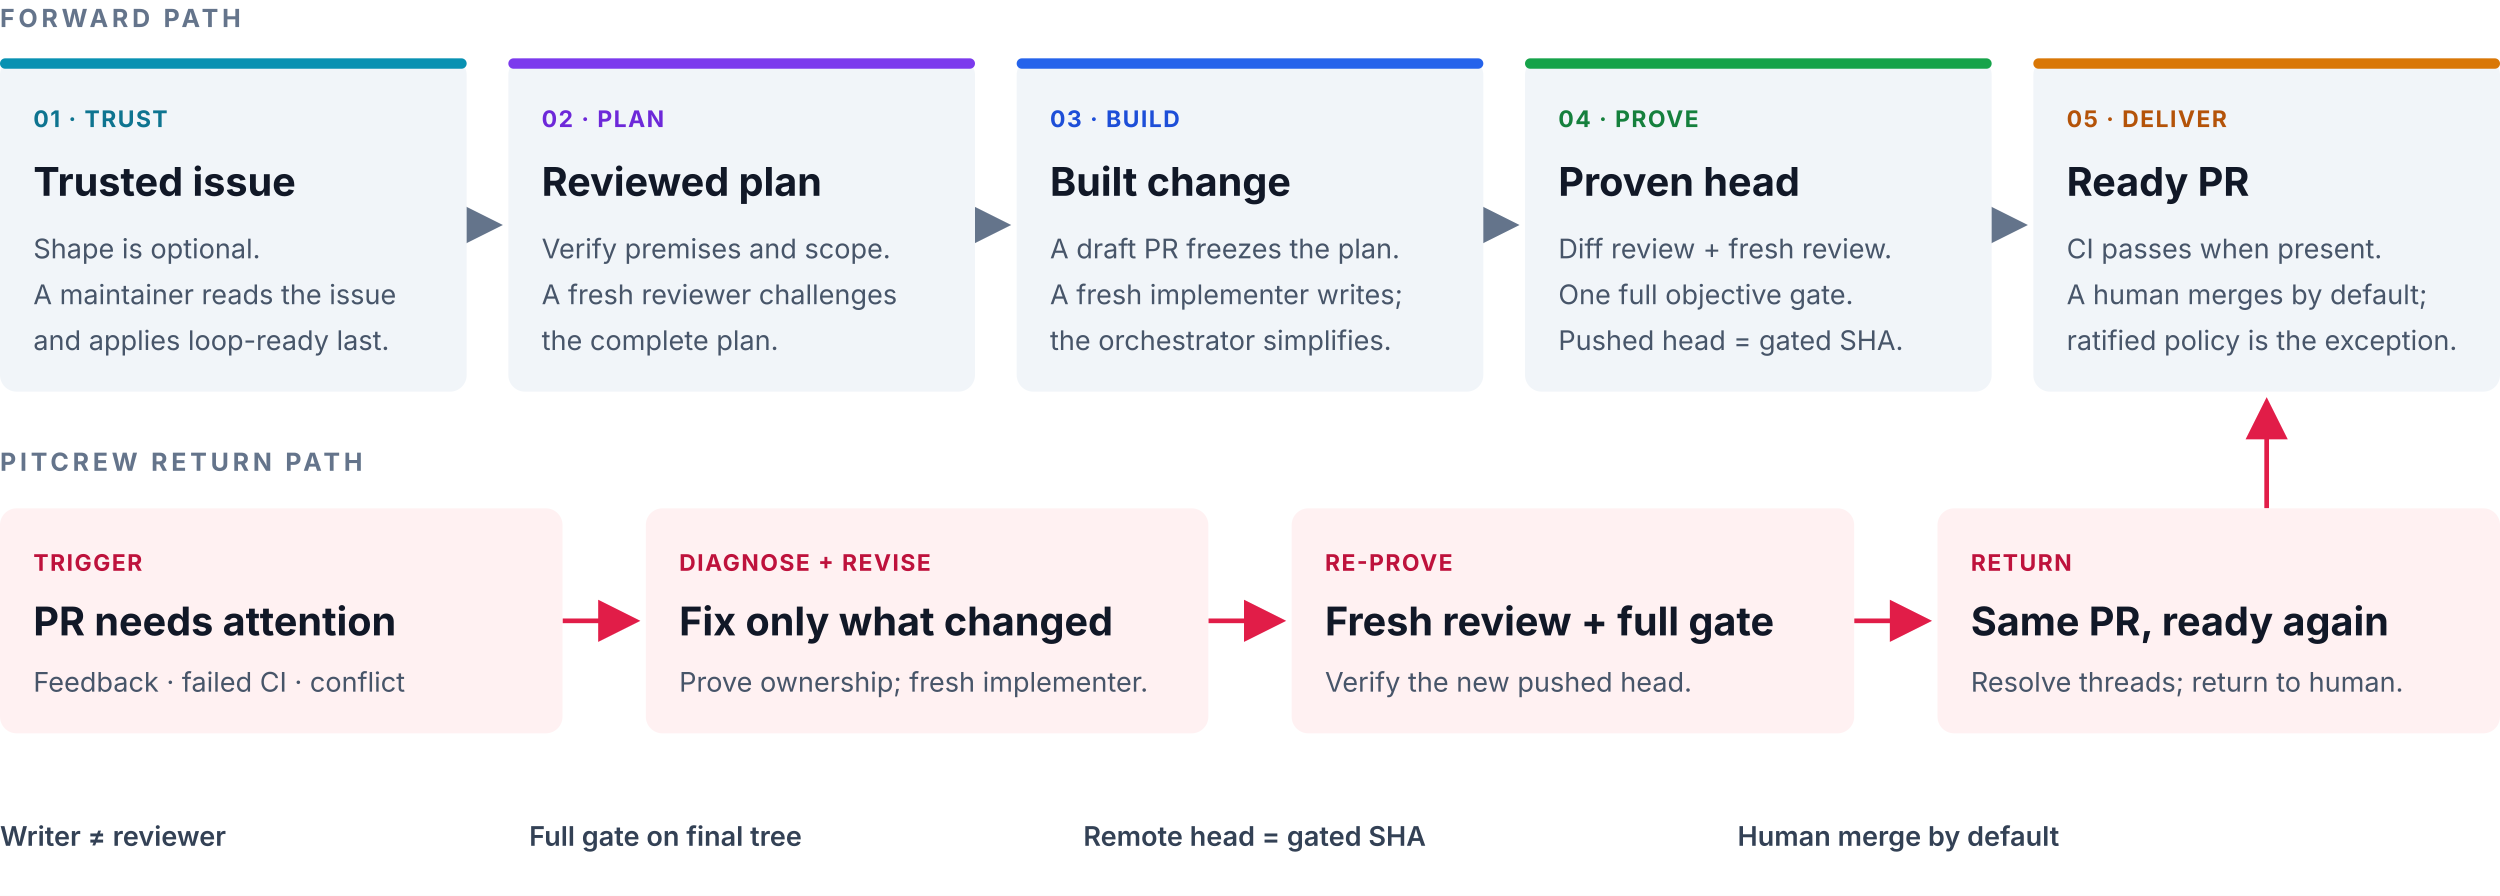
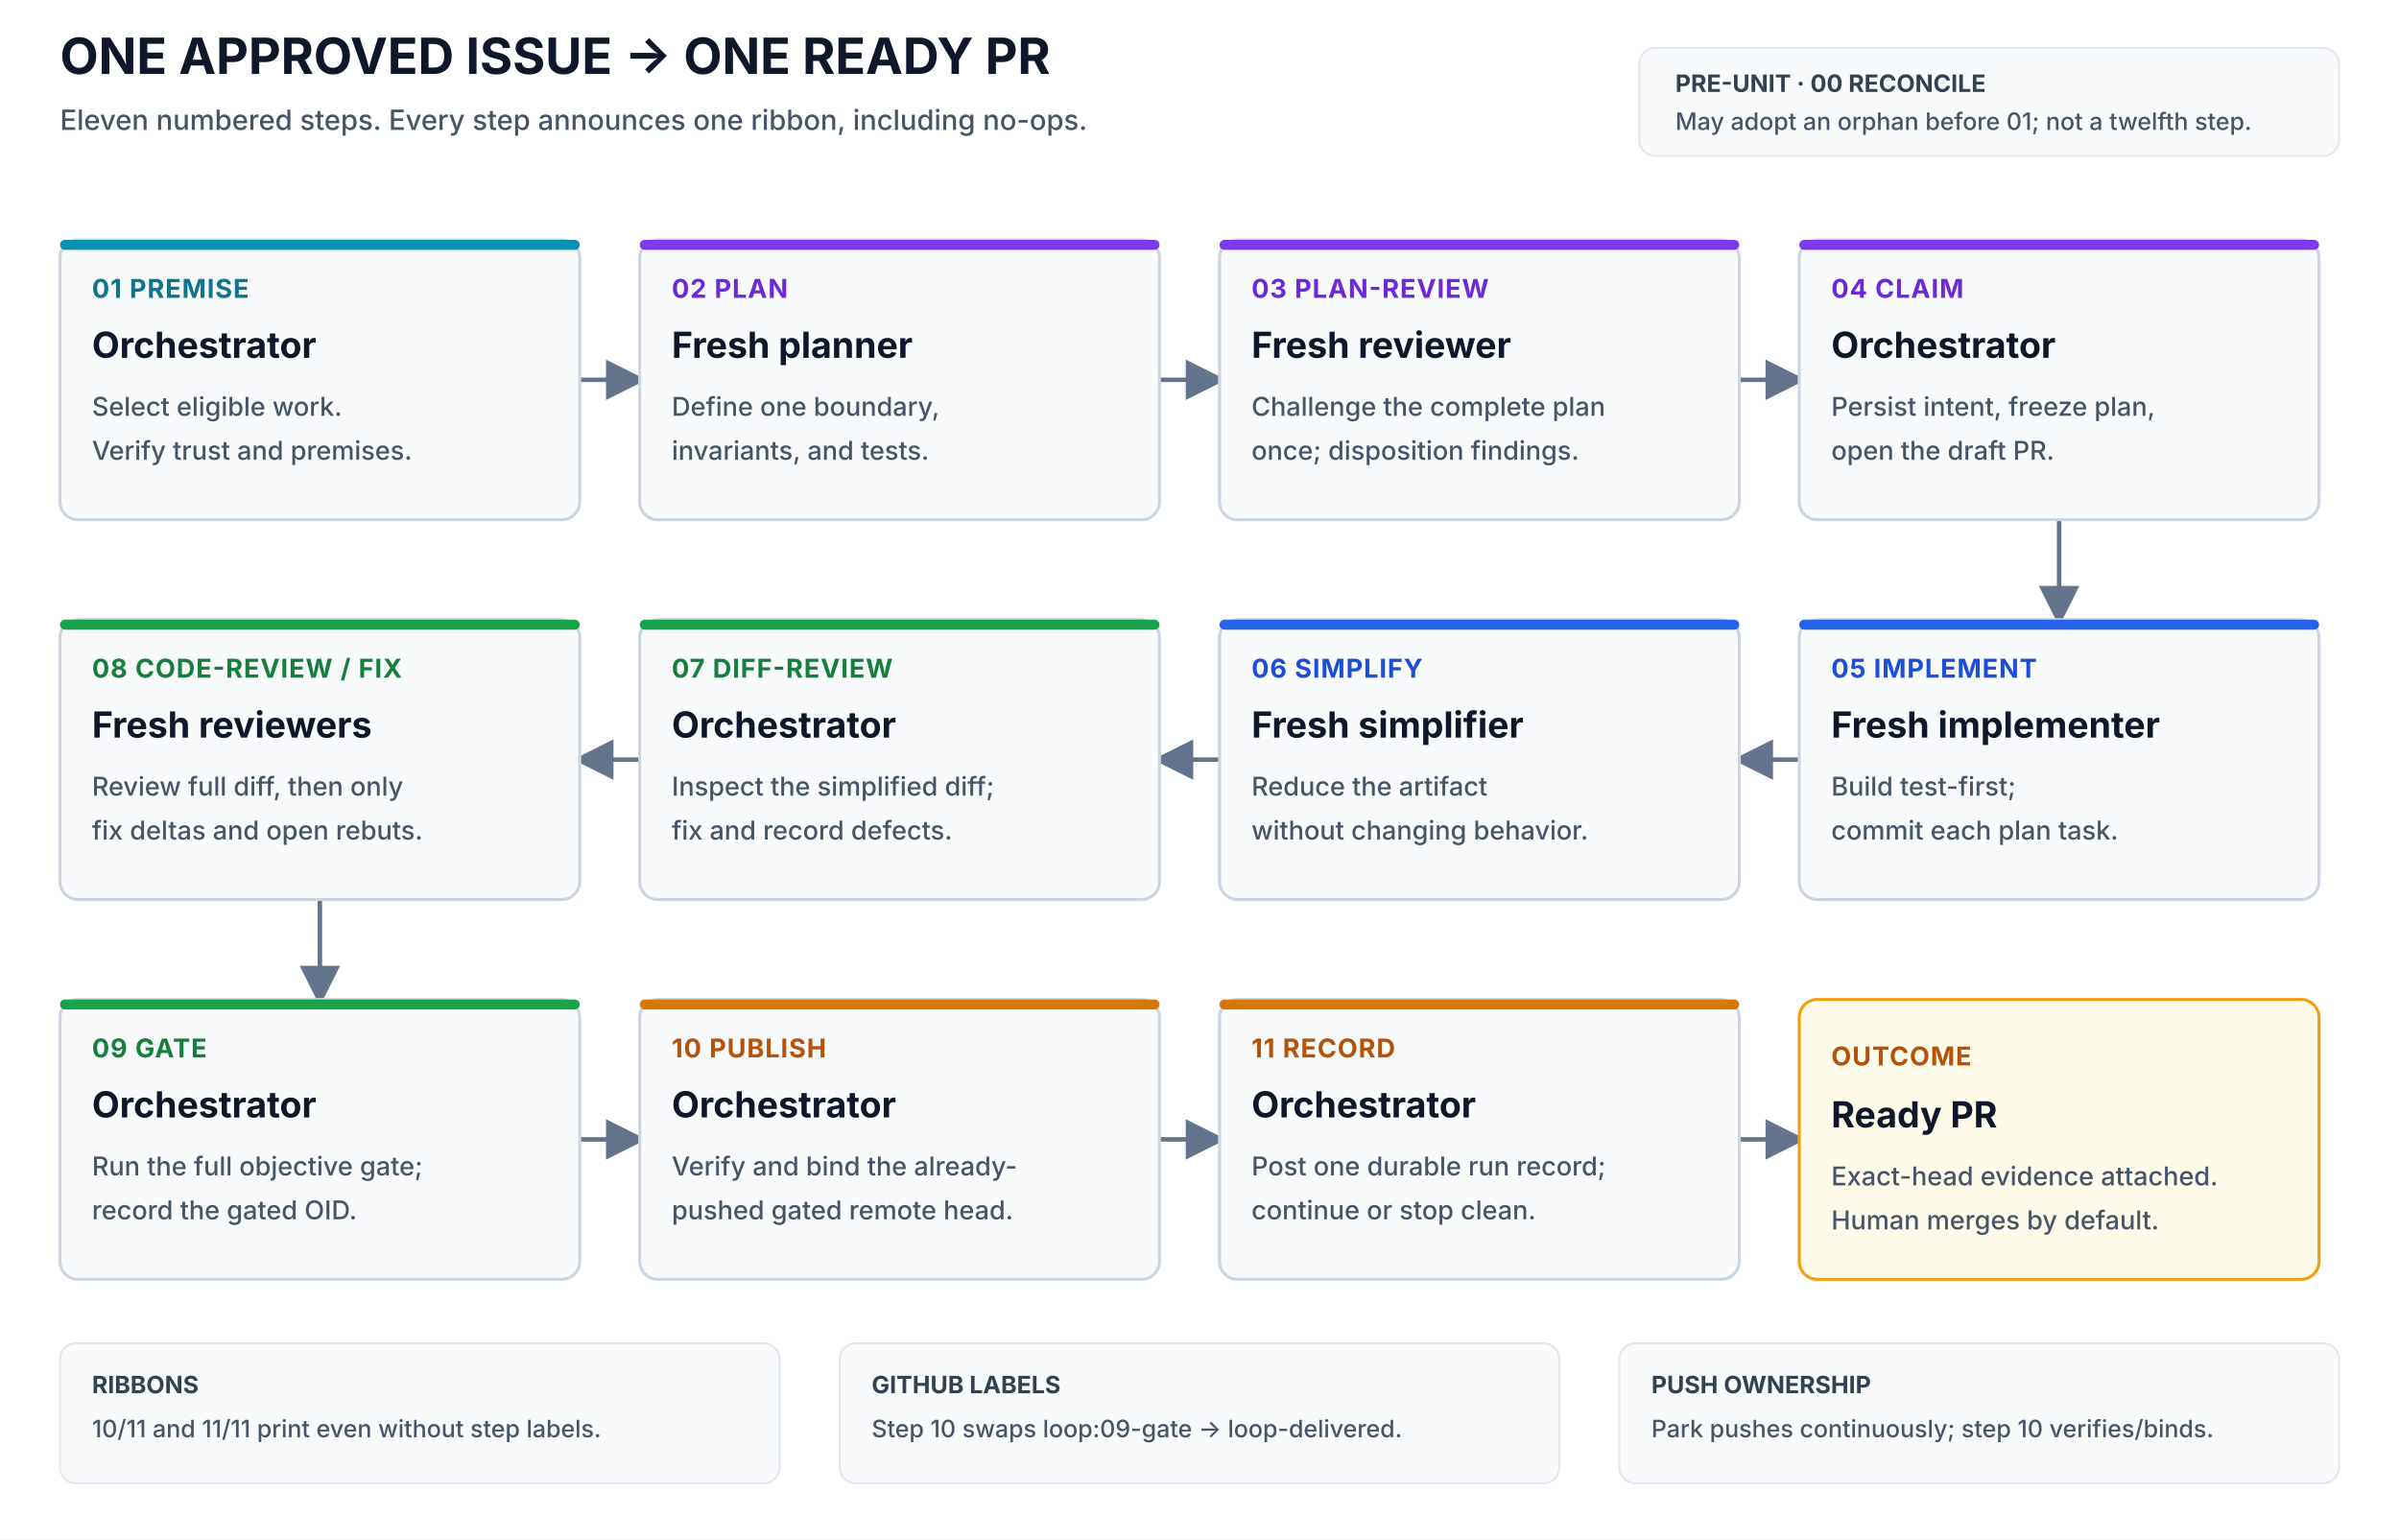
- <svg xmlns="http://www.w3.org/2000/svg" width="1200" height="430" viewBox="0 0 1200 430" role="img" aria-labelledby="title desc">
+ <svg xmlns="http://www.w3.org/2000/svg" width="1200" height="770" viewBox="0 0 1200 770" role="img" aria-labelledby="title desc">
  <defs>
    <marker id="arrow" markerWidth="9" markerHeight="9" refX="7.5" refY="4.5" orient="auto" markerUnits="strokeWidth">
      <path d="M0 0L9 4.5L0 9Z" fill="#64748b" />
    </marker>
-     <marker id="arrow-return" markerWidth="9" markerHeight="9" refX="7.5" refY="4.5" orient="auto" markerUnits="strokeWidth">
-       <path d="M0 0L9 4.5L0 9Z" fill="#e11d48" />
-     </marker>
    <style>
-       .lane { fill: #64748b; font: 700 12px Inter, ui-sans-serif, system-ui, sans-serif; letter-spacing: 1.8px; }
-       .step { font: 700 11px Inter, ui-sans-serif, system-ui, sans-serif; letter-spacing: 0.7px; }
-       .card-title { fill: #111827; font: 700 19px Inter, ui-sans-serif, system-ui, sans-serif; }
-       .copy { fill: #475569; font: 400 13px Inter, ui-sans-serif, system-ui, sans-serif; }
-       .rule { fill: #334155; font: 600 13px Inter, ui-sans-serif, system-ui, sans-serif; }
+       .bg { fill: #ffffff; }
+       .card { fill: #f8fafc; stroke: #cbd5e1; stroke-width: 1.5; }
+       .outcome { fill: #fffbeb; stroke: #f59e0b; stroke-width: 1.5; }
+       .note-card { fill: #f8fafc; stroke: #e2e8f0; stroke-width: 1; }
+       .heading { fill: #0f172a; font: 750 25px Inter, ui-sans-serif, system-ui, sans-serif; }
+       .subtitle { fill: #475569; font: 450 14px Inter, ui-sans-serif, system-ui, sans-serif; }
+       .step { font: 750 13px Inter, ui-sans-serif, system-ui, sans-serif; letter-spacing: 0.45px; }
+       .card-title { fill: #0f172a; font: 700 18px Inter, ui-sans-serif, system-ui, sans-serif; }
+       .copy { fill: #475569; font: 450 13px Inter, ui-sans-serif, system-ui, sans-serif; }
+       .note-title { fill: #334155; font: 700 12px Inter, ui-sans-serif, system-ui, sans-serif; }
+       .note { fill: #475569; font: 450 12px Inter, ui-sans-serif, system-ui, sans-serif; }
      .flow { fill: none; stroke: #64748b; stroke-width: 2.25; marker-end: url(#arrow); }
-       .return-flow { fill: none; stroke: #e11d48; stroke-width: 2.25; marker-end: url(#arrow-return); }
+       @media (prefers-color-scheme: dark) {
+         .bg { fill: #0d1117; }
+         .card, .note-card { fill: #161b22; stroke: #30363d; }
+         .outcome { fill: #272115; stroke: #d29922; }
+         .heading, .card-title { fill: #f0f6fc; }
+         .subtitle, .copy, .note { fill: #b1bac4; }
+         .note-title { fill: #d0d7de; }
+       }
    </style>
  </defs>
-   <rect width="1200" height="430" fill="#ffffff" />
-   <text x="0" y="13" class="lane">FORWARD PATH</text>
-   <path class="flow" d="M224 108H238" />
-   <path class="flow" d="M468 108H482" />
-   <path class="flow" d="M712 108H726" />
-   <path class="flow" d="M956 108H970" />
-   <g transform="translate(0 28)">
-     <rect width="224" height="160" rx="8" fill="#f1f5f9" />
-     <rect width="224" height="5" rx="2.5" fill="#0891b2" />
-     <text x="16" y="33" class="step" fill="#0e7490">01 · TRUST</text>
-     <text x="16" y="66" class="card-title">Trusted issue</text>
-     <text x="16" y="96" class="copy">Shape is optional.</text>
-     <text x="16" y="118" class="copy">A maintainer reads the issue</text>
-     <text x="16" y="140" class="copy">and applies loop-ready last.</text>
+   <rect class="bg" width="1200" height="770" />
+   <text x="30" y="37" class="heading">ONE APPROVED ISSUE → ONE READY PR</text>
+   <text x="30" y="65" class="subtitle">Eleven numbered steps. Every step announces one ribbon, including no-ops.</text>
+   <rect x="820" y="24" width="350" height="54" rx="8" class="note-card" />
+   <text x="838" y="46" class="note-title">PRE-UNIT · 00 RECONCILE</text>
+   <text x="838" y="65" class="note">May adopt an orphan before 01; not a twelfth step.</text>
+   <path class="flow" d="M290 190H320" />
+   <path class="flow" d="M580 190H610" />
+   <path class="flow" d="M870 190H900" />
+   <path class="flow" d="M1030 260V310" />
+   <path class="flow" d="M900 380H870" />
+   <path class="flow" d="M610 380H580" />
+   <path class="flow" d="M320 380H290" />
+   <path class="flow" d="M160 450V500" />
+   <path class="flow" d="M290 570H320" />
+   <path class="flow" d="M580 570H610" />
+   <path class="flow" d="M870 570H900" />
+   <g transform="translate(30 120)">
+     <rect class="card" width="260" height="140" rx="9" />
+     <rect width="260" height="5" rx="2.5" fill="#0891b2" />
+     <text x="16" y="29" class="step" fill="#0e7490">01 PREMISE</text>
+     <text x="16" y="59" class="card-title">Orchestrator</text>
+     <text x="16" y="88" class="copy">Select eligible work.</text>
+     <text x="16" y="110" class="copy">Verify trust and premises.</text>
  </g>
-   <g transform="translate(244 28)">
-     <rect width="224" height="160" rx="8" fill="#f1f5f9" />
-     <rect width="224" height="5" rx="2.5" fill="#7c3aed" />
-     <text x="16" y="33" class="step" fill="#6d28d9">02 · PLAN</text>
-     <text x="16" y="66" class="card-title">Reviewed plan</text>
-     <text x="16" y="96" class="copy">Verify premises and scope.</text>
-     <text x="16" y="118" class="copy">A fresh reviewer challenges</text>
-     <text x="16" y="140" class="copy">the complete plan.</text>
+   <g transform="translate(320 120)">
+     <rect class="card" width="260" height="140" rx="9" />
+     <rect width="260" height="5" rx="2.5" fill="#7c3aed" />
+     <text x="16" y="29" class="step" fill="#6d28d9">02 PLAN</text>
+     <text x="16" y="59" class="card-title">Fresh planner</text>
+     <text x="16" y="88" class="copy">Define one boundary,</text>
+     <text x="16" y="110" class="copy">invariants, and tests.</text>
  </g>
-   <g transform="translate(488 28)">
-     <rect width="224" height="160" rx="8" fill="#f1f5f9" />
-     <rect width="224" height="5" rx="2.5" fill="#2563eb" />
-     <text x="16" y="33" class="step" fill="#1d4ed8">03 · BUILD</text>
-     <text x="16" y="66" class="card-title">Built change</text>
-     <text x="16" y="96" class="copy">A draft PR freezes the plan.</text>
-     <text x="16" y="118" class="copy">A fresh implementer writes;</text>
-     <text x="16" y="140" class="copy">the orchestrator simplifies.</text>
+   <g transform="translate(610 120)">
+     <rect class="card" width="260" height="140" rx="9" />
+     <rect width="260" height="5" rx="2.5" fill="#7c3aed" />
+     <text x="16" y="29" class="step" fill="#6d28d9">03 PLAN-REVIEW</text>
+     <text x="16" y="59" class="card-title">Fresh reviewer</text>
+     <text x="16" y="88" class="copy">Challenge the complete plan</text>
+     <text x="16" y="110" class="copy">once; disposition findings.</text>
  </g>
-   <g transform="translate(732 28)">
-     <rect width="224" height="160" rx="8" fill="#f1f5f9" />
-     <rect width="224" height="5" rx="2.5" fill="#16a34a" />
-     <text x="16" y="33" class="step" fill="#15803d">04 · PROVE</text>
-     <text x="16" y="66" class="card-title">Proven head</text>
-     <text x="16" y="96" class="copy">Diff review + fresh review.</text>
-     <text x="16" y="118" class="copy">One full objective gate.</text>
-     <text x="16" y="140" class="copy">Pushed head = gated SHA.</text>
+   <g transform="translate(900 120)">
+     <rect class="card" width="260" height="140" rx="9" />
+     <rect width="260" height="5" rx="2.5" fill="#7c3aed" />
+     <text x="16" y="29" class="step" fill="#6d28d9">04 CLAIM</text>
+     <text x="16" y="59" class="card-title">Orchestrator</text>
+     <text x="16" y="88" class="copy">Persist intent, freeze plan,</text>
+     <text x="16" y="110" class="copy">open the draft PR.</text>
  </g>
-   <g transform="translate(976 28)">
-     <rect width="224" height="160" rx="8" fill="#f1f5f9" />
-     <rect width="224" height="5" rx="2.5" fill="#d97706" />
-     <text x="16" y="33" class="step" fill="#b45309">05 · DELIVER</text>
-     <text x="16" y="66" class="card-title">Ready PR</text>
-     <text x="16" y="96" class="copy">CI passes when present.</text>
-     <text x="16" y="118" class="copy">A human merges by default;</text>
-     <text x="16" y="140" class="copy">ratified policy is the exception.</text>
+   <g transform="translate(900 310)">
+     <rect class="card" width="260" height="140" rx="9" />
+     <rect width="260" height="5" rx="2.5" fill="#2563eb" />
+     <text x="16" y="29" class="step" fill="#1d4ed8">05 IMPLEMENT</text>
+     <text x="16" y="59" class="card-title">Fresh implementer</text>
+     <text x="16" y="88" class="copy">Build test-first;</text>
+     <text x="16" y="110" class="copy">commit each plan task.</text>
  </g>
-   <text x="0" y="226" class="lane" fill="#be123c">PITCREW RETURN PATH</text>
-   <path class="return-flow" d="M270 298H304" />
-   <path class="return-flow" d="M580 298H614" />
-   <path class="return-flow" d="M890 298H924" />
-   <path class="return-flow" d="M1088 244V194" />
-   <g transform="translate(0 244)">
-     <rect width="270" height="108" rx="8" fill="#fff1f2" />
-     <text x="16" y="30" class="step" fill="#be123c">TRIGGER</text>
-     <text x="16" y="61" class="card-title">PR needs attention</text>
-     <text x="16" y="88" class="copy">Feedback · failed CI · conflict</text>
+   <g transform="translate(610 310)">
+     <rect class="card" width="260" height="140" rx="9" />
+     <rect width="260" height="5" rx="2.5" fill="#2563eb" />
+     <text x="16" y="29" class="step" fill="#1d4ed8">06 SIMPLIFY</text>
+     <text x="16" y="59" class="card-title">Fresh simplifier</text>
+     <text x="16" y="88" class="copy">Reduce the artifact</text>
+     <text x="16" y="110" class="copy">without changing behavior.</text>
  </g>
-   <g transform="translate(310 244)">
-     <rect width="270" height="108" rx="8" fill="#fff1f2" />
-     <text x="16" y="30" class="step" fill="#be123c">DIAGNOSE + REVISE</text>
-     <text x="16" y="61" class="card-title">Fix only what changed</text>
-     <text x="16" y="88" class="copy">Prove ownership; fresh implementer.</text>
+   <g transform="translate(320 310)">
+     <rect class="card" width="260" height="140" rx="9" />
+     <rect width="260" height="5" rx="2.5" fill="#16a34a" />
+     <text x="16" y="29" class="step" fill="#15803d">07 DIFF-REVIEW</text>
+     <text x="16" y="59" class="card-title">Orchestrator</text>
+     <text x="16" y="88" class="copy">Inspect the simplified diff;</text>
+     <text x="16" y="110" class="copy">fix and record defects.</text>
  </g>
-   <g transform="translate(620 244)">
-     <rect width="270" height="108" rx="8" fill="#fff1f2" />
-     <text x="16" y="30" class="step" fill="#be123c">RE-PROVE</text>
-     <text x="16" y="61" class="card-title">Fresh review + full gate</text>
-     <text x="16" y="88" class="copy">Verify the new pushed head.</text>
+   <g transform="translate(30 310)">
+     <rect class="card" width="260" height="140" rx="9" />
+     <rect width="260" height="5" rx="2.5" fill="#16a34a" />
+     <text x="16" y="29" class="step" fill="#15803d">08 CODE-REVIEW / FIX</text>
+     <text x="16" y="59" class="card-title">Fresh reviewers</text>
+     <text x="16" y="88" class="copy">Review full diff, then only</text>
+     <text x="16" y="110" class="copy">fix deltas and open rebuts.</text>
  </g>
-   <g transform="translate(930 244)">
-     <rect width="270" height="108" rx="8" fill="#fff1f2" />
-     <text x="16" y="30" class="step" fill="#be123c">RETURN</text>
-     <text x="16" y="61" class="card-title">Same PR, ready again</text>
-     <text x="16" y="88" class="copy">Resolve threads; return to human.</text>
+   <g transform="translate(30 500)">
+     <rect class="card" width="260" height="140" rx="9" />
+     <rect width="260" height="5" rx="2.5" fill="#16a34a" />
+     <text x="16" y="29" class="step" fill="#15803d">09 GATE</text>
+     <text x="16" y="59" class="card-title">Orchestrator</text>
+     <text x="16" y="88" class="copy">Run the full objective gate;</text>
+     <text x="16" y="110" class="copy">record the gated OID.</text>
  </g>
-   <text x="0" y="406" class="rule">Writer ≠ reviewer</text>
-   <text x="254" y="406" class="rule">Full gate on final tree</text>
-   <text x="520" y="406" class="rule">Remote head = gated SHA</text>
-   <text x="834" y="406" class="rule">Human merge by default</text>
+   <g transform="translate(320 500)">
+     <rect class="card" width="260" height="140" rx="9" />
+     <rect width="260" height="5" rx="2.5" fill="#d97706" />
+     <text x="16" y="29" class="step" fill="#b45309">10 PUBLISH</text>
+     <text x="16" y="59" class="card-title">Orchestrator</text>
+     <text x="16" y="88" class="copy">Verify and bind the already-</text>
+     <text x="16" y="110" class="copy">pushed gated remote head.</text>
+   </g>
+   <g transform="translate(610 500)">
+     <rect class="card" width="260" height="140" rx="9" />
+     <rect width="260" height="5" rx="2.5" fill="#d97706" />
+     <text x="16" y="29" class="step" fill="#b45309">11 RECORD</text>
+     <text x="16" y="59" class="card-title">Orchestrator</text>
+     <text x="16" y="88" class="copy">Post one durable run record;</text>
+     <text x="16" y="110" class="copy">continue or stop clean.</text>
+   </g>
+   <g transform="translate(900 500)">
+     <rect class="outcome" width="260" height="140" rx="9" />
+     <text x="16" y="33" class="step" fill="#b45309">OUTCOME</text>
+     <text x="16" y="64" class="card-title">Ready PR</text>
+     <text x="16" y="93" class="copy">Exact-head evidence attached.</text>
+     <text x="16" y="115" class="copy">Human merges by default.</text>
+   </g>
+   <g transform="translate(30 672)">
+     <rect class="note-card" width="360" height="70" rx="8" />
+     <text x="16" y="25" class="note-title">RIBBONS</text>
+     <text x="16" y="47" class="note">10/11 and 11/11 print even without step labels.</text>
+   </g>
+   <g transform="translate(420 672)">
+     <rect class="note-card" width="360" height="70" rx="8" />
+     <text x="16" y="25" class="note-title">GITHUB LABELS</text>
+     <text x="16" y="47" class="note">Step 10 swaps loop:09-gate → loop-delivered.</text>
+   </g>
+   <g transform="translate(810 672)">
+     <rect class="note-card" width="360" height="70" rx="8" />
+     <text x="16" y="25" class="note-title">PUSH OWNERSHIP</text>
+     <text x="16" y="47" class="note">Park pushes continuously; step 10 verifies/binds.</text>
+   </g>
</svg>
